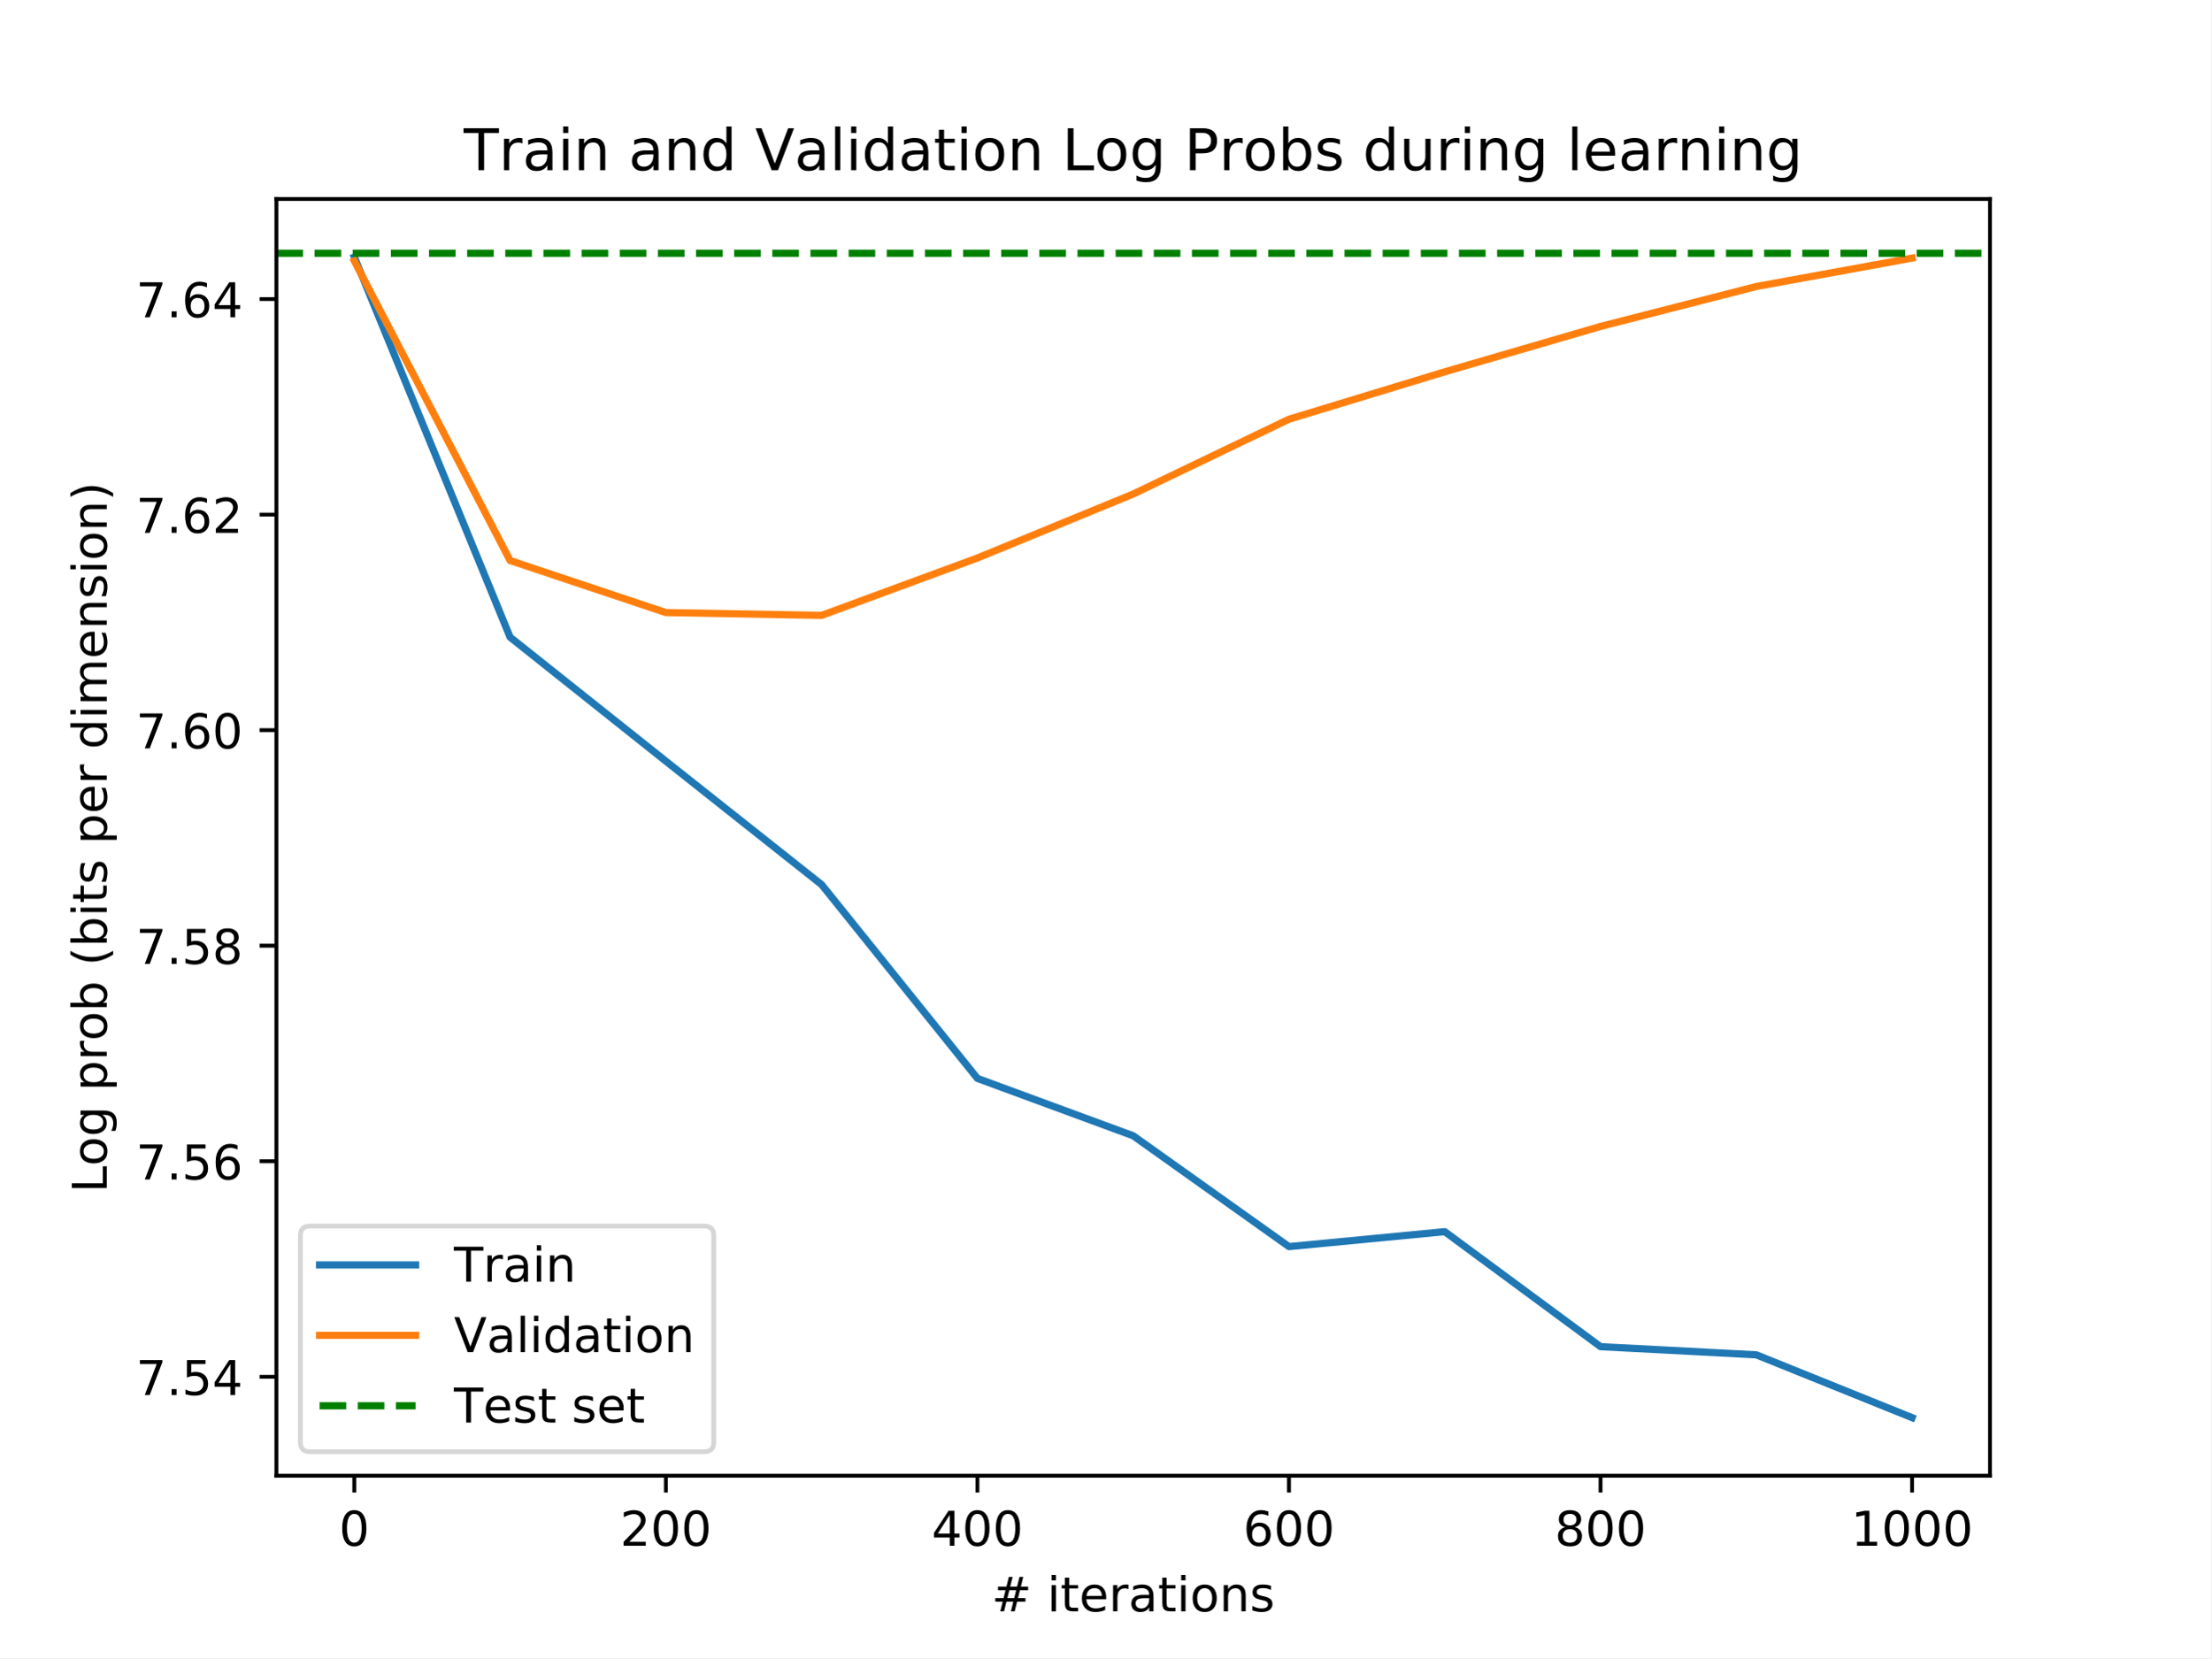
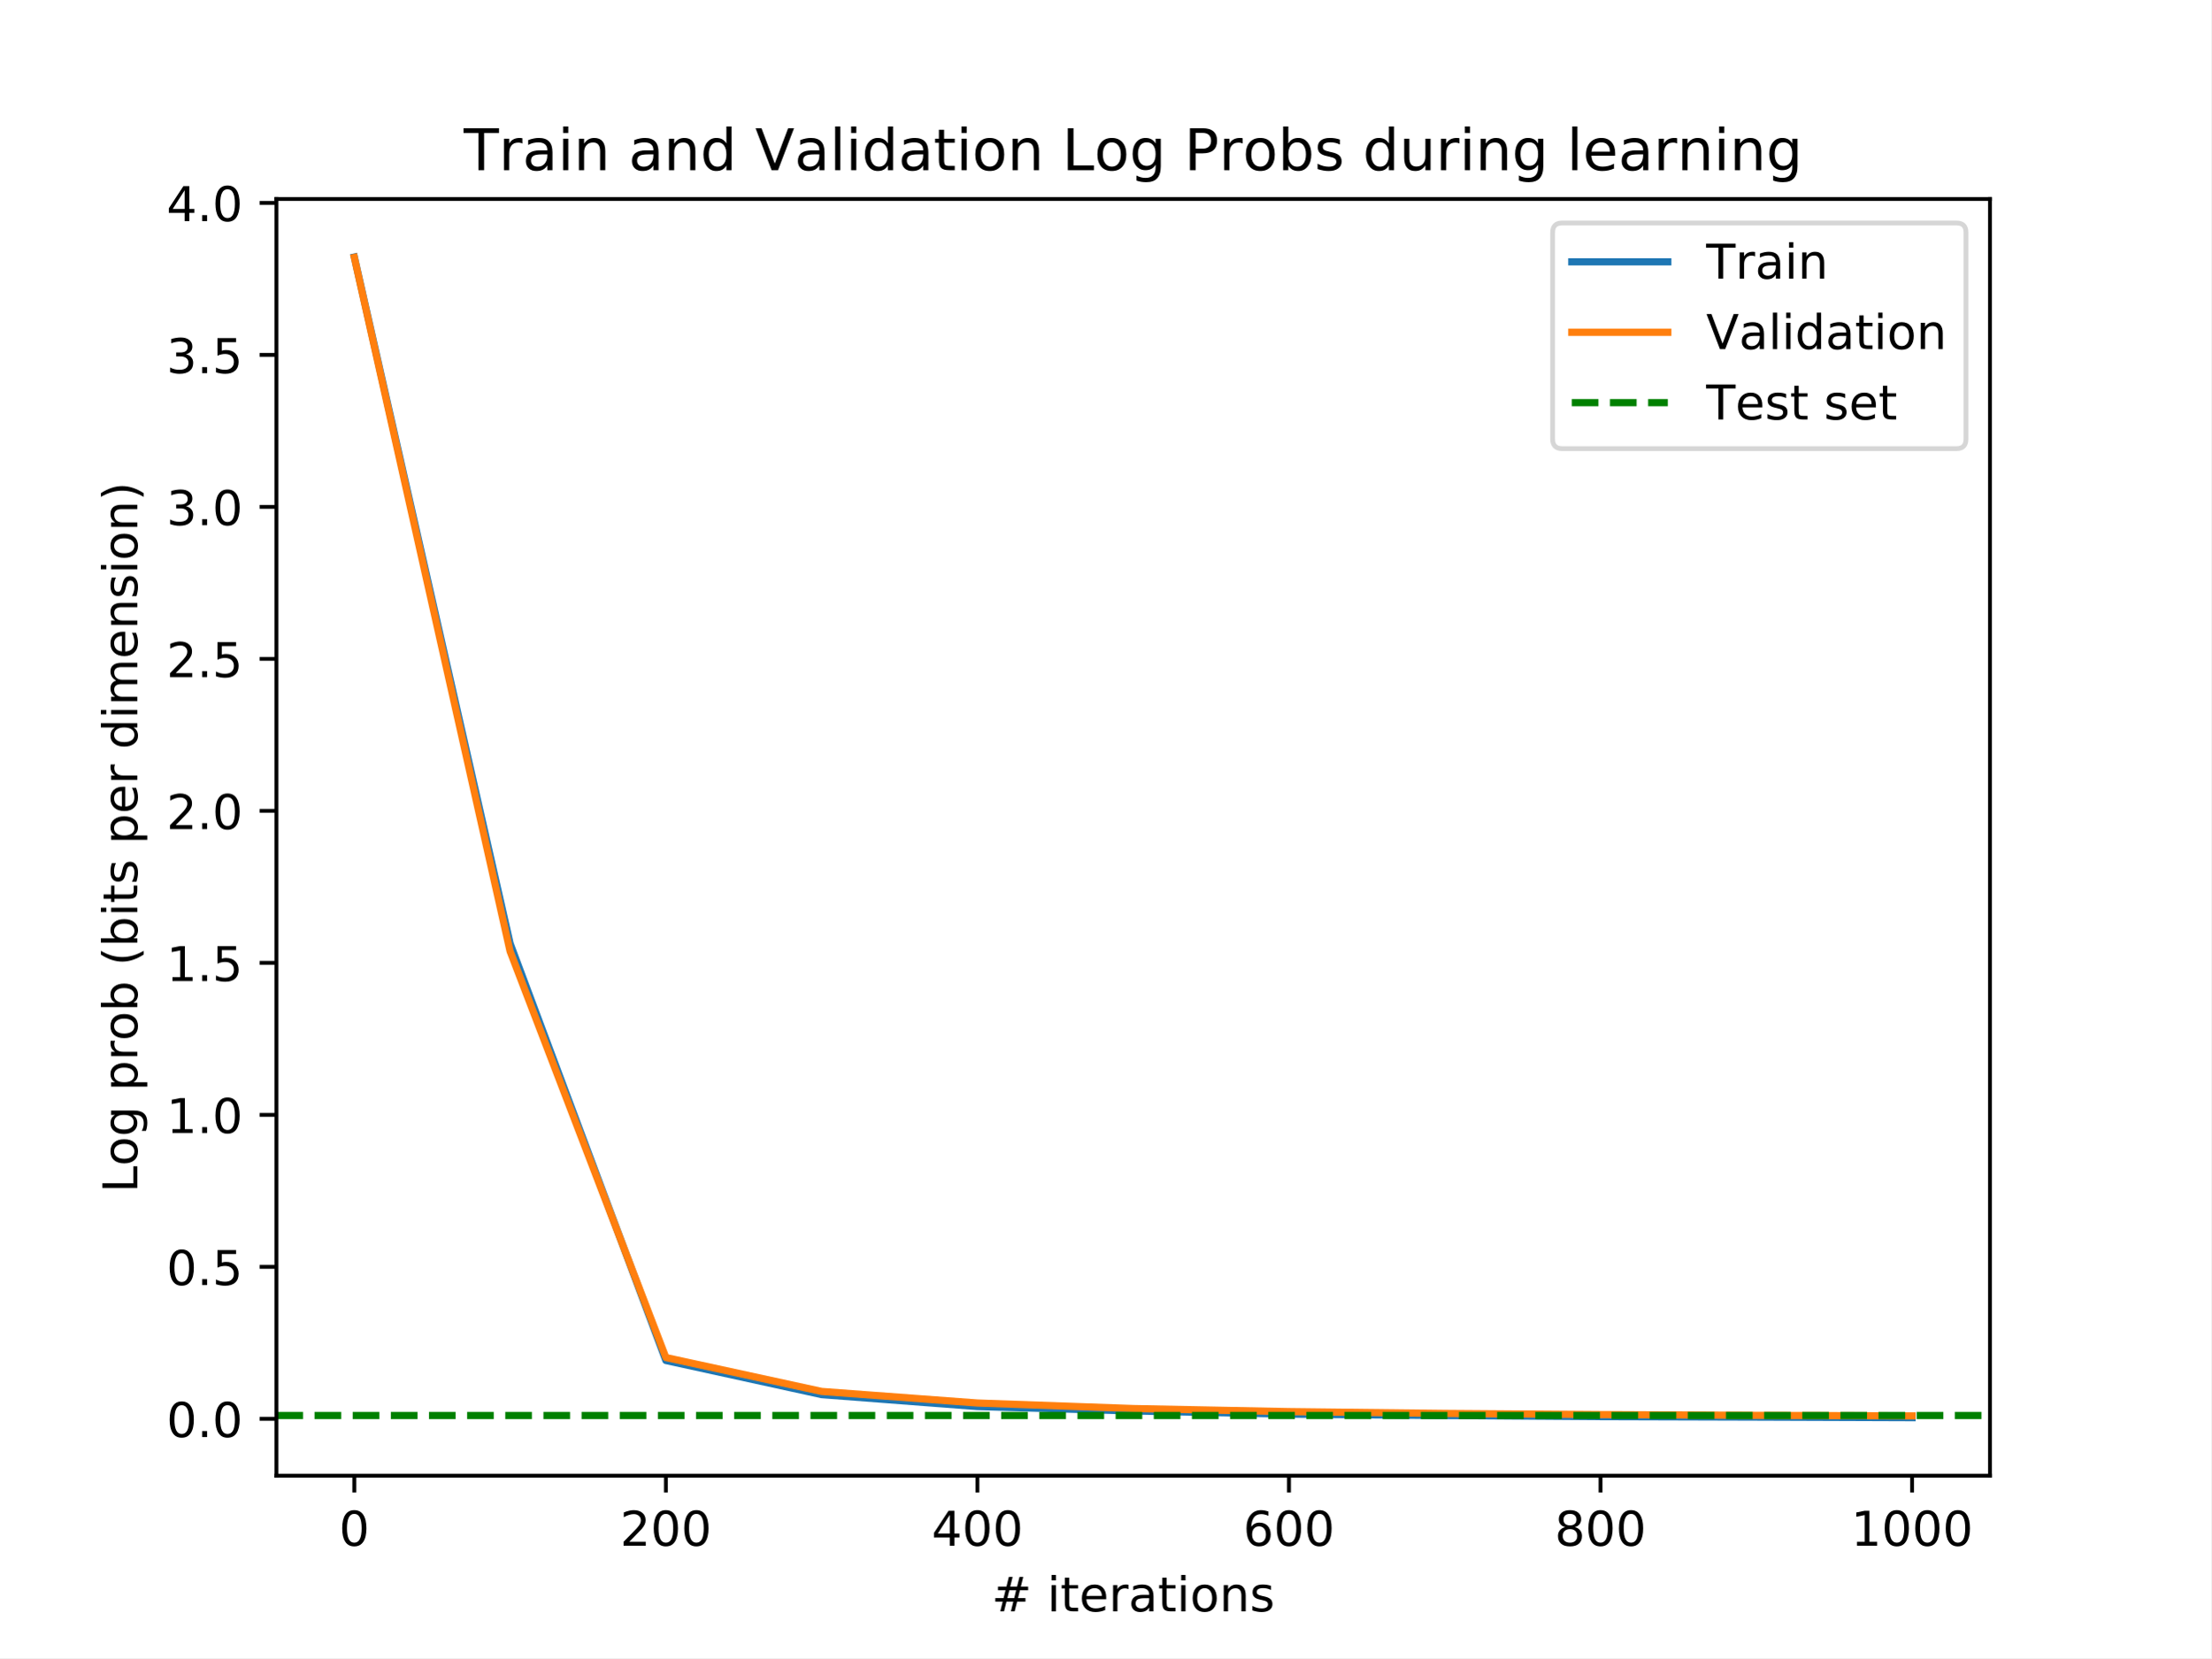
<svg xmlns="http://www.w3.org/2000/svg" xmlns:xlink="http://www.w3.org/1999/xlink" height="345.6pt" version="1.1" viewBox="0 0 460.8 345.6" width="460.8pt">
  <defs>
    <style type="text/css">
*{stroke-linecap:butt;stroke-linejoin:round;}
  </style>
  </defs>
  <g id="figure_1">
    <g id="patch_1">
      <path d="M 0 345.6  L 460.8 345.6  L 460.8 0  L 0 0  z " style="fill:#ffffff;" />
    </g>
    <g id="axes_1">
      <g id="patch_2">
        <path d="M 57.6 307.584  L 414.72 307.584  L 414.72 41.472  L 57.6 41.472  z " style="fill:#ffffff;" />
      </g>
      <g id="matplotlib.axis_1">
        <g id="xtick_1">
          <g id="line2d_1">
            <defs>
-               <path d="M 0 0  L 0 3.5  " id="me7a1c5519e" style="stroke:#000000;stroke-width:0.8;" />
-             </defs>
-             <g>
-               <use style="stroke:#000000;stroke-width:0.8;" x="73.833" xlink:href="#me7a1c5519e" y="307.584" />
+               <path d="M 0 0  L 0 3.5  " id="m6d9e940e73" style="stroke:#000000;stroke-width:0.8;" />
+             </defs>
+             <g>
+               <use style="stroke:#000000;stroke-width:0.8;" x="73.833" xlink:href="#m6d9e940e73" y="307.584" />
            </g>
          </g>
          <g id="text_1">
            <defs>
              <path d="M 31.781 66.406  Q 24.172 66.406 20.328 58.906  Q 16.5 51.422 16.5 36.375  Q 16.5 21.391 20.328 13.891  Q 24.172 6.391 31.781 6.391  Q 39.453 6.391 43.281 13.891  Q 47.125 21.391 47.125 36.375  Q 47.125 51.422 43.281 58.906  Q 39.453 66.406 31.781 66.406  z M 31.781 74.219  Q 44.047 74.219 50.516 64.516  Q 56.984 54.828 56.984 36.375  Q 56.984 17.969 50.516 8.266  Q 44.047 -1.422 31.781 -1.422  Q 19.531 -1.422 13.062 8.266  Q 6.594 17.969 6.594 36.375  Q 6.594 54.828 13.062 64.516  Q 19.531 74.219 31.781 74.219  z " id="DejaVuSans-48" />
            </defs>
            <g transform="translate(70.65148 322.1824)scale(0.1 -0.1)">
              <use xlink:href="#DejaVuSans-48" />
            </g>
          </g>
        </g>
        <g id="xtick_2">
          <g id="line2d_2">
            <g>
-               <use style="stroke:#000000;stroke-width:0.8;" x="138.764" xlink:href="#me7a1c5519e" y="307.584" />
+               <use style="stroke:#000000;stroke-width:0.8;" x="138.764" xlink:href="#m6d9e940e73" y="307.584" />
            </g>
          </g>
          <g id="text_2">
            <defs>
              <path d="M 19.188 8.297  L 53.609 8.297  L 53.609 0  L 7.328 0  L 7.328 8.297  Q 12.938 14.109 22.625 23.891  Q 32.328 33.688 34.812 36.531  Q 39.547 41.844 41.422 45.531  Q 43.312 49.219 43.312 52.781  Q 43.312 58.594 39.234 62.25  Q 35.156 65.922 28.609 65.922  Q 23.969 65.922 18.812 64.312  Q 13.672 62.703 7.812 59.422  L 7.812 69.391  Q 13.766 71.781 18.938 73  Q 24.125 74.219 28.422 74.219  Q 39.75 74.219 46.484 68.547  Q 53.219 62.891 53.219 53.422  Q 53.219 48.922 51.531 44.891  Q 49.859 40.875 45.406 35.406  Q 44.188 33.984 37.641 27.219  Q 31.109 20.453 19.188 8.297  z " id="DejaVuSans-50" />
            </defs>
            <g transform="translate(129.2199 322.1824)scale(0.1 -0.1)">
              <use xlink:href="#DejaVuSans-50" />
              <use x="63.623" xlink:href="#DejaVuSans-48" />
              <use x="127.246" xlink:href="#DejaVuSans-48" />
            </g>
          </g>
        </g>
        <g id="xtick_3">
          <g id="line2d_3">
            <g>
-               <use style="stroke:#000000;stroke-width:0.8;" x="203.695" xlink:href="#me7a1c5519e" y="307.584" />
+               <use style="stroke:#000000;stroke-width:0.8;" x="203.695" xlink:href="#m6d9e940e73" y="307.584" />
            </g>
          </g>
          <g id="text_3">
            <defs>
              <path d="M 37.797 64.312  L 12.891 25.391  L 37.797 25.391  z M 35.203 72.906  L 47.609 72.906  L 47.609 25.391  L 58.016 25.391  L 58.016 17.188  L 47.609 17.188  L 47.609 0  L 37.797 0  L 37.797 17.188  L 4.891 17.188  L 4.891 26.703  z " id="DejaVuSans-52" />
            </defs>
            <g transform="translate(194.1508 322.1824)scale(0.1 -0.1)">
              <use xlink:href="#DejaVuSans-52" />
              <use x="63.623" xlink:href="#DejaVuSans-48" />
              <use x="127.246" xlink:href="#DejaVuSans-48" />
            </g>
          </g>
        </g>
        <g id="xtick_4">
          <g id="line2d_4">
            <g>
-               <use style="stroke:#000000;stroke-width:0.8;" x="268.625" xlink:href="#me7a1c5519e" y="307.584" />
+               <use style="stroke:#000000;stroke-width:0.8;" x="268.625" xlink:href="#m6d9e940e73" y="307.584" />
            </g>
          </g>
          <g id="text_4">
            <defs>
              <path d="M 33.016 40.375  Q 26.375 40.375 22.484 35.828  Q 18.609 31.297 18.609 23.391  Q 18.609 15.531 22.484 10.953  Q 26.375 6.391 33.016 6.391  Q 39.656 6.391 43.531 10.953  Q 47.406 15.531 47.406 23.391  Q 47.406 31.297 43.531 35.828  Q 39.656 40.375 33.016 40.375  z M 52.594 71.297  L 52.594 62.312  Q 48.875 64.062 45.094 64.984  Q 41.312 65.922 37.594 65.922  Q 27.828 65.922 22.672 59.328  Q 17.531 52.734 16.797 39.406  Q 19.672 43.656 24.016 45.922  Q 28.375 48.188 33.594 48.188  Q 44.578 48.188 50.953 41.516  Q 57.328 34.859 57.328 23.391  Q 57.328 12.156 50.688 5.359  Q 44.047 -1.422 33.016 -1.422  Q 20.359 -1.422 13.672 8.266  Q 6.984 17.969 6.984 36.375  Q 6.984 53.656 15.188 63.938  Q 23.391 74.219 37.203 74.219  Q 40.922 74.219 44.703 73.484  Q 48.484 72.75 52.594 71.297  z " id="DejaVuSans-54" />
            </defs>
            <g transform="translate(259.0817 322.1824)scale(0.1 -0.1)">
              <use xlink:href="#DejaVuSans-54" />
              <use x="63.623" xlink:href="#DejaVuSans-48" />
              <use x="127.246" xlink:href="#DejaVuSans-48" />
            </g>
          </g>
        </g>
        <g id="xtick_5">
          <g id="line2d_5">
            <g>
-               <use style="stroke:#000000;stroke-width:0.8;" x="333.556" xlink:href="#me7a1c5519e" y="307.584" />
+               <use style="stroke:#000000;stroke-width:0.8;" x="333.556" xlink:href="#m6d9e940e73" y="307.584" />
            </g>
          </g>
          <g id="text_5">
            <defs>
              <path d="M 31.781 34.625  Q 24.75 34.625 20.719 30.859  Q 16.703 27.094 16.703 20.516  Q 16.703 13.922 20.719 10.156  Q 24.75 6.391 31.781 6.391  Q 38.812 6.391 42.859 10.172  Q 46.922 13.969 46.922 20.516  Q 46.922 27.094 42.891 30.859  Q 38.875 34.625 31.781 34.625  z M 21.922 38.812  Q 15.578 40.375 12.031 44.719  Q 8.5 49.078 8.5 55.328  Q 8.5 64.062 14.719 69.141  Q 20.953 74.219 31.781 74.219  Q 42.672 74.219 48.875 69.141  Q 55.078 64.062 55.078 55.328  Q 55.078 49.078 51.531 44.719  Q 48 40.375 41.703 38.812  Q 48.828 37.156 52.797 32.312  Q 56.781 27.484 56.781 20.516  Q 56.781 9.906 50.312 4.234  Q 43.844 -1.422 31.781 -1.422  Q 19.734 -1.422 13.25 4.234  Q 6.781 9.906 6.781 20.516  Q 6.781 27.484 10.781 32.312  Q 14.797 37.156 21.922 38.812  z M 18.312 54.391  Q 18.312 48.734 21.844 45.562  Q 25.391 42.391 31.781 42.391  Q 38.141 42.391 41.719 45.562  Q 45.312 48.734 45.312 54.391  Q 45.312 60.062 41.719 63.234  Q 38.141 66.406 31.781 66.406  Q 25.391 66.406 21.844 63.234  Q 18.312 60.062 18.312 54.391  z " id="DejaVuSans-56" />
            </defs>
            <g transform="translate(324.0126 322.1824)scale(0.1 -0.1)">
              <use xlink:href="#DejaVuSans-56" />
              <use x="63.623" xlink:href="#DejaVuSans-48" />
              <use x="127.246" xlink:href="#DejaVuSans-48" />
            </g>
          </g>
        </g>
        <g id="xtick_6">
          <g id="line2d_6">
            <g>
-               <use style="stroke:#000000;stroke-width:0.8;" x="398.487" xlink:href="#me7a1c5519e" y="307.584" />
+               <use style="stroke:#000000;stroke-width:0.8;" x="398.487" xlink:href="#m6d9e940e73" y="307.584" />
            </g>
          </g>
          <g id="text_6">
            <defs>
              <path d="M 12.406 8.297  L 28.516 8.297  L 28.516 63.922  L 10.984 60.406  L 10.984 69.391  L 28.422 72.906  L 38.281 72.906  L 38.281 8.297  L 54.391 8.297  L 54.391 0  L 12.406 0  z " id="DejaVuSans-49" />
            </defs>
            <g transform="translate(385.7623 322.1824)scale(0.1 -0.1)">
              <use xlink:href="#DejaVuSans-49" />
              <use x="63.623" xlink:href="#DejaVuSans-48" />
              <use x="127.246" xlink:href="#DejaVuSans-48" />
              <use x="190.869" xlink:href="#DejaVuSans-48" />
            </g>
          </g>
        </g>
        <g id="text_7">
          <defs>
            <path d="M 51.125 44  L 36.922 44  L 32.812 27.688  L 47.125 27.688  z M 43.797 71.781  L 38.719 51.516  L 52.984 51.516  L 58.109 71.781  L 65.922 71.781  L 60.891 51.516  L 76.125 51.516  L 76.125 44  L 58.984 44  L 54.984 27.688  L 70.516 27.688  L 70.516 20.219  L 53.078 20.219  L 48 0  L 40.188 0  L 45.219 20.219  L 30.906 20.219  L 25.875 0  L 18.016 0  L 23.094 20.219  L 7.719 20.219  L 7.719 27.688  L 24.906 27.688  L 29 44  L 13.281 44  L 13.281 51.516  L 30.906 51.516  L 35.891 71.781  z " id="DejaVuSans-35" />
            <path id="DejaVuSans-32" />
            <path d="M 9.422 54.688  L 18.406 54.688  L 18.406 0  L 9.422 0  z M 9.422 75.984  L 18.406 75.984  L 18.406 64.594  L 9.422 64.594  z " id="DejaVuSans-105" />
            <path d="M 18.312 70.219  L 18.312 54.688  L 36.812 54.688  L 36.812 47.703  L 18.312 47.703  L 18.312 18.016  Q 18.312 11.328 20.141 9.422  Q 21.969 7.516 27.594 7.516  L 36.812 7.516  L 36.812 0  L 27.594 0  Q 17.188 0 13.234 3.875  Q 9.281 7.766 9.281 18.016  L 9.281 47.703  L 2.688 47.703  L 2.688 54.688  L 9.281 54.688  L 9.281 70.219  z " id="DejaVuSans-116" />
            <path d="M 56.203 29.594  L 56.203 25.203  L 14.891 25.203  Q 15.484 15.922 20.484 11.062  Q 25.484 6.203 34.422 6.203  Q 39.594 6.203 44.453 7.469  Q 49.312 8.734 54.109 11.281  L 54.109 2.781  Q 49.266 0.734 44.188 -0.344  Q 39.109 -1.422 33.891 -1.422  Q 20.797 -1.422 13.156 6.188  Q 5.516 13.812 5.516 26.812  Q 5.516 40.234 12.766 48.109  Q 20.016 56 32.328 56  Q 43.359 56 49.781 48.891  Q 56.203 41.797 56.203 29.594  z M 47.219 32.234  Q 47.125 39.594 43.094 43.984  Q 39.062 48.391 32.422 48.391  Q 24.906 48.391 20.391 44.141  Q 15.875 39.891 15.188 32.172  z " id="DejaVuSans-101" />
            <path d="M 41.109 46.297  Q 39.594 47.172 37.812 47.578  Q 36.031 48 33.891 48  Q 26.266 48 22.188 43.047  Q 18.109 38.094 18.109 28.812  L 18.109 0  L 9.078 0  L 9.078 54.688  L 18.109 54.688  L 18.109 46.188  Q 20.953 51.172 25.484 53.578  Q 30.031 56 36.531 56  Q 37.453 56 38.578 55.875  Q 39.703 55.766 41.062 55.516  z " id="DejaVuSans-114" />
            <path d="M 34.281 27.484  Q 23.391 27.484 19.188 25  Q 14.984 22.516 14.984 16.5  Q 14.984 11.719 18.141 8.906  Q 21.297 6.109 26.703 6.109  Q 34.188 6.109 38.703 11.406  Q 43.219 16.703 43.219 25.484  L 43.219 27.484  z M 52.203 31.203  L 52.203 0  L 43.219 0  L 43.219 8.297  Q 40.141 3.328 35.547 0.953  Q 30.953 -1.422 24.312 -1.422  Q 15.922 -1.422 10.953 3.297  Q 6 8.016 6 15.922  Q 6 25.141 12.172 29.828  Q 18.359 34.516 30.609 34.516  L 43.219 34.516  L 43.219 35.406  Q 43.219 41.609 39.141 45  Q 35.062 48.391 27.688 48.391  Q 23 48.391 18.547 47.266  Q 14.109 46.141 10.016 43.891  L 10.016 52.203  Q 14.938 54.109 19.578 55.047  Q 24.219 56 28.609 56  Q 40.484 56 46.344 49.844  Q 52.203 43.703 52.203 31.203  z " id="DejaVuSans-97" />
            <path d="M 30.609 48.391  Q 23.391 48.391 19.188 42.75  Q 14.984 37.109 14.984 27.297  Q 14.984 17.484 19.156 11.844  Q 23.344 6.203 30.609 6.203  Q 37.797 6.203 41.984 11.859  Q 46.188 17.531 46.188 27.297  Q 46.188 37.016 41.984 42.703  Q 37.797 48.391 30.609 48.391  z M 30.609 56  Q 42.328 56 49.016 48.375  Q 55.719 40.766 55.719 27.297  Q 55.719 13.875 49.016 6.219  Q 42.328 -1.422 30.609 -1.422  Q 18.844 -1.422 12.172 6.219  Q 5.516 13.875 5.516 27.297  Q 5.516 40.766 12.172 48.375  Q 18.844 56 30.609 56  z " id="DejaVuSans-111" />
            <path d="M 54.891 33.016  L 54.891 0  L 45.906 0  L 45.906 32.719  Q 45.906 40.484 42.875 44.328  Q 39.844 48.188 33.797 48.188  Q 26.516 48.188 22.312 43.547  Q 18.109 38.922 18.109 30.906  L 18.109 0  L 9.078 0  L 9.078 54.688  L 18.109 54.688  L 18.109 46.188  Q 21.344 51.125 25.703 53.562  Q 30.078 56 35.797 56  Q 45.219 56 50.047 50.172  Q 54.891 44.344 54.891 33.016  z " id="DejaVuSans-110" />
            <path d="M 44.281 53.078  L 44.281 44.578  Q 40.484 46.531 36.375 47.5  Q 32.281 48.484 27.875 48.484  Q 21.188 48.484 17.844 46.438  Q 14.5 44.391 14.5 40.281  Q 14.5 37.156 16.891 35.375  Q 19.281 33.594 26.516 31.984  L 29.594 31.297  Q 39.156 29.25 43.188 25.516  Q 47.219 21.781 47.219 15.094  Q 47.219 7.469 41.188 3.016  Q 35.156 -1.422 24.609 -1.422  Q 20.219 -1.422 15.453 -0.562  Q 10.688 0.297 5.422 2  L 5.422 11.281  Q 10.406 8.688 15.234 7.391  Q 20.062 6.109 24.812 6.109  Q 31.156 6.109 34.562 8.281  Q 37.984 10.453 37.984 14.406  Q 37.984 18.062 35.516 20.016  Q 33.062 21.969 24.703 23.781  L 21.578 24.516  Q 13.234 26.266 9.516 29.906  Q 5.812 33.547 5.812 39.891  Q 5.812 47.609 11.281 51.797  Q 16.75 56 26.812 56  Q 31.781 56 36.172 55.266  Q 40.578 54.547 44.281 53.078  z " id="DejaVuSans-115" />
          </defs>
          <g transform="translate(206.6538 335.8606)scale(0.1 -0.1)">
            <use xlink:href="#DejaVuSans-35" />
            <use x="83.789" xlink:href="#DejaVuSans-32" />
            <use x="115.576" xlink:href="#DejaVuSans-105" />
            <use x="143.359" xlink:href="#DejaVuSans-116" />
            <use x="182.568" xlink:href="#DejaVuSans-101" />
            <use x="244.092" xlink:href="#DejaVuSans-114" />
            <use x="285.205" xlink:href="#DejaVuSans-97" />
            <use x="346.484" xlink:href="#DejaVuSans-116" />
            <use x="385.693" xlink:href="#DejaVuSans-105" />
            <use x="413.477" xlink:href="#DejaVuSans-111" />
            <use x="474.658" xlink:href="#DejaVuSans-110" />
            <use x="538.037" xlink:href="#DejaVuSans-115" />
          </g>
        </g>
      </g>
      <g id="matplotlib.axis_2">
        <g id="ytick_1">
          <g id="line2d_7">
            <defs>
-               <path d="M 0 0  L -3.5 0  " id="m3a2b6e3785" style="stroke:#000000;stroke-width:0.8;" />
-             </defs>
-             <g>
-               <use style="stroke:#000000;stroke-width:0.8;" x="57.6" xlink:href="#m3a2b6e3785" y="286.969" />
+               <path d="M 0 0  L -3.5 0  " id="m131ab5d67e" style="stroke:#000000;stroke-width:0.8;" />
+             </defs>
+             <g>
+               <use style="stroke:#000000;stroke-width:0.8;" x="57.6" xlink:href="#m131ab5d67e" y="295.73" />
            </g>
          </g>
          <g id="text_8">
            <defs>
-               <path d="M 8.203 72.906  L 55.078 72.906  L 55.078 68.703  L 28.609 0  L 18.312 0  L 43.219 64.594  L 8.203 64.594  z " id="DejaVuSans-55" />
              <path d="M 10.688 12.406  L 21 12.406  L 21 0  L 10.688 0  z " id="DejaVuSans-46" />
-               <path d="M 10.797 72.906  L 49.516 72.906  L 49.516 64.594  L 19.828 64.594  L 19.828 46.734  Q 21.969 47.469 24.109 47.828  Q 26.266 48.188 28.422 48.188  Q 40.625 48.188 47.75 41.5  Q 54.891 34.812 54.891 23.391  Q 54.891 11.625 47.562 5.094  Q 40.234 -1.422 26.906 -1.422  Q 22.312 -1.422 17.547 -0.641  Q 12.797 0.141 7.719 1.703  L 7.719 11.625  Q 12.109 9.234 16.797 8.062  Q 21.484 6.891 26.703 6.891  Q 35.156 6.891 40.078 11.328  Q 45.016 15.766 45.016 23.391  Q 45.016 31 40.078 35.438  Q 35.156 39.891 26.703 39.891  Q 22.75 39.891 18.812 39.016  Q 14.891 38.141 10.797 36.281  z " id="DejaVuSans-53" />
-             </defs>
-             <g transform="translate(28.33438 290.768)scale(0.1 -0.1)">
-               <use xlink:href="#DejaVuSans-55" />
-               <use x="63.623" xlink:href="#DejaVuSans-46" />
-               <use x="95.41" xlink:href="#DejaVuSans-53" />
-               <use x="159.033" xlink:href="#DejaVuSans-52" />
+             </defs>
+             <g transform="translate(34.69687 299.5293)scale(0.1 -0.1)">
+               <use xlink:href="#DejaVuSans-48" />
+               <use x="63.623" xlink:href="#DejaVuSans-46" />
+               <use x="95.41" xlink:href="#DejaVuSans-48" />
            </g>
          </g>
        </g>
        <g id="ytick_2">
          <g id="line2d_8">
            <g>
-               <use style="stroke:#000000;stroke-width:0.8;" x="57.6" xlink:href="#m3a2b6e3785" y="242.04" />
+               <use style="stroke:#000000;stroke-width:0.8;" x="57.6" xlink:href="#m131ab5d67e" y="264.049" />
            </g>
          </g>
          <g id="text_9">
-             <g transform="translate(28.33438 245.8394)scale(0.1 -0.1)">
-               <use xlink:href="#DejaVuSans-55" />
+             <defs>
+               <path d="M 10.797 72.906  L 49.516 72.906  L 49.516 64.594  L 19.828 64.594  L 19.828 46.734  Q 21.969 47.469 24.109 47.828  Q 26.266 48.188 28.422 48.188  Q 40.625 48.188 47.75 41.5  Q 54.891 34.812 54.891 23.391  Q 54.891 11.625 47.562 5.094  Q 40.234 -1.422 26.906 -1.422  Q 22.312 -1.422 17.547 -0.641  Q 12.797 0.141 7.719 1.703  L 7.719 11.625  Q 12.109 9.234 16.797 8.062  Q 21.484 6.891 26.703 6.891  Q 35.156 6.891 40.078 11.328  Q 45.016 15.766 45.016 23.391  Q 45.016 31 40.078 35.438  Q 35.156 39.891 26.703 39.891  Q 22.75 39.891 18.812 39.016  Q 14.891 38.141 10.797 36.281  z " id="DejaVuSans-53" />
+             </defs>
+             <g transform="translate(34.69687 267.8485)scale(0.1 -0.1)">
+               <use xlink:href="#DejaVuSans-48" />
              <use x="63.623" xlink:href="#DejaVuSans-46" />
              <use x="95.41" xlink:href="#DejaVuSans-53" />
-               <use x="159.033" xlink:href="#DejaVuSans-54" />
            </g>
          </g>
        </g>
        <g id="ytick_3">
          <g id="line2d_9">
            <g>
-               <use style="stroke:#000000;stroke-width:0.8;" x="57.6" xlink:href="#m3a2b6e3785" y="197.112" />
+               <use style="stroke:#000000;stroke-width:0.8;" x="57.6" xlink:href="#m131ab5d67e" y="232.368" />
            </g>
          </g>
          <g id="text_10">
-             <g transform="translate(28.33438 200.9108)scale(0.1 -0.1)">
-               <use xlink:href="#DejaVuSans-55" />
-               <use x="63.623" xlink:href="#DejaVuSans-46" />
-               <use x="95.41" xlink:href="#DejaVuSans-53" />
-               <use x="159.033" xlink:href="#DejaVuSans-56" />
+             <g transform="translate(34.69687 236.1677)scale(0.1 -0.1)">
+               <use xlink:href="#DejaVuSans-49" />
+               <use x="63.623" xlink:href="#DejaVuSans-46" />
+               <use x="95.41" xlink:href="#DejaVuSans-48" />
            </g>
          </g>
        </g>
        <g id="ytick_4">
          <g id="line2d_10">
            <g>
-               <use style="stroke:#000000;stroke-width:0.8;" x="57.6" xlink:href="#m3a2b6e3785" y="152.183" />
+               <use style="stroke:#000000;stroke-width:0.8;" x="57.6" xlink:href="#m131ab5d67e" y="200.688" />
            </g>
          </g>
          <g id="text_11">
-             <g transform="translate(28.33438 155.9822)scale(0.1 -0.1)">
-               <use xlink:href="#DejaVuSans-55" />
-               <use x="63.623" xlink:href="#DejaVuSans-46" />
-               <use x="95.41" xlink:href="#DejaVuSans-54" />
-               <use x="159.033" xlink:href="#DejaVuSans-48" />
+             <g transform="translate(34.69687 204.4869)scale(0.1 -0.1)">
+               <use xlink:href="#DejaVuSans-49" />
+               <use x="63.623" xlink:href="#DejaVuSans-46" />
+               <use x="95.41" xlink:href="#DejaVuSans-53" />
            </g>
          </g>
        </g>
        <g id="ytick_5">
          <g id="line2d_11">
            <g>
-               <use style="stroke:#000000;stroke-width:0.8;" x="57.6" xlink:href="#m3a2b6e3785" y="107.254" />
+               <use style="stroke:#000000;stroke-width:0.8;" x="57.6" xlink:href="#m131ab5d67e" y="169.007" />
            </g>
          </g>
          <g id="text_12">
-             <g transform="translate(28.33438 111.0535)scale(0.1 -0.1)">
-               <use xlink:href="#DejaVuSans-55" />
-               <use x="63.623" xlink:href="#DejaVuSans-46" />
-               <use x="95.41" xlink:href="#DejaVuSans-54" />
-               <use x="159.033" xlink:href="#DejaVuSans-50" />
+             <g transform="translate(34.69687 172.8062)scale(0.1 -0.1)">
+               <use xlink:href="#DejaVuSans-50" />
+               <use x="63.623" xlink:href="#DejaVuSans-46" />
+               <use x="95.41" xlink:href="#DejaVuSans-48" />
            </g>
          </g>
        </g>
        <g id="ytick_6">
          <g id="line2d_12">
            <g>
-               <use style="stroke:#000000;stroke-width:0.8;" x="57.6" xlink:href="#m3a2b6e3785" y="62.326" />
+               <use style="stroke:#000000;stroke-width:0.8;" x="57.6" xlink:href="#m131ab5d67e" y="137.326" />
            </g>
          </g>
          <g id="text_13">
-             <g transform="translate(28.33438 66.1249)scale(0.1 -0.1)">
-               <use xlink:href="#DejaVuSans-55" />
-               <use x="63.623" xlink:href="#DejaVuSans-46" />
-               <use x="95.41" xlink:href="#DejaVuSans-54" />
-               <use x="159.033" xlink:href="#DejaVuSans-52" />
-             </g>
-           </g>
-         </g>
-         <g id="text_14">
+             <g transform="translate(34.69687 141.1254)scale(0.1 -0.1)">
+               <use xlink:href="#DejaVuSans-50" />
+               <use x="63.623" xlink:href="#DejaVuSans-46" />
+               <use x="95.41" xlink:href="#DejaVuSans-53" />
+             </g>
+           </g>
+         </g>
+         <g id="ytick_7">
+           <g id="line2d_13">
+             <g>
+               <use style="stroke:#000000;stroke-width:0.8;" x="57.6" xlink:href="#m131ab5d67e" y="105.645" />
+             </g>
+           </g>
+           <g id="text_14">
+             <defs>
+               <path d="M 40.578 39.312  Q 47.656 37.797 51.625 33  Q 55.609 28.219 55.609 21.188  Q 55.609 10.406 48.188 4.484  Q 40.766 -1.422 27.094 -1.422  Q 22.516 -1.422 17.656 -0.516  Q 12.797 0.391 7.625 2.203  L 7.625 11.719  Q 11.719 9.328 16.594 8.109  Q 21.484 6.891 26.812 6.891  Q 36.078 6.891 40.938 10.547  Q 45.797 14.203 45.797 21.188  Q 45.797 27.641 41.281 31.266  Q 36.766 34.906 28.719 34.906  L 20.219 34.906  L 20.219 43.016  L 29.109 43.016  Q 36.375 43.016 40.234 45.922  Q 44.094 48.828 44.094 54.297  Q 44.094 59.906 40.109 62.906  Q 36.141 65.922 28.719 65.922  Q 24.656 65.922 20.016 65.031  Q 15.375 64.156 9.812 62.312  L 9.812 71.094  Q 15.438 72.656 20.344 73.438  Q 25.25 74.219 29.594 74.219  Q 40.828 74.219 47.359 69.109  Q 53.906 64.016 53.906 55.328  Q 53.906 49.266 50.438 45.094  Q 46.969 40.922 40.578 39.312  z " id="DejaVuSans-51" />
+             </defs>
+             <g transform="translate(34.69687 109.4446)scale(0.1 -0.1)">
+               <use xlink:href="#DejaVuSans-51" />
+               <use x="63.623" xlink:href="#DejaVuSans-46" />
+               <use x="95.41" xlink:href="#DejaVuSans-48" />
+             </g>
+           </g>
+         </g>
+         <g id="ytick_8">
+           <g id="line2d_14">
+             <g>
+               <use style="stroke:#000000;stroke-width:0.8;" x="57.6" xlink:href="#m131ab5d67e" y="73.965" />
+             </g>
+           </g>
+           <g id="text_15">
+             <g transform="translate(34.69687 77.76384)scale(0.1 -0.1)">
+               <use xlink:href="#DejaVuSans-51" />
+               <use x="63.623" xlink:href="#DejaVuSans-46" />
+               <use x="95.41" xlink:href="#DejaVuSans-53" />
+             </g>
+           </g>
+         </g>
+         <g id="ytick_9">
+           <g id="line2d_15">
+             <g>
+               <use style="stroke:#000000;stroke-width:0.8;" x="57.6" xlink:href="#m131ab5d67e" y="42.284" />
+             </g>
+           </g>
+           <g id="text_16">
+             <g transform="translate(34.69687 46.08306)scale(0.1 -0.1)">
+               <use xlink:href="#DejaVuSans-52" />
+               <use x="63.623" xlink:href="#DejaVuSans-46" />
+               <use x="95.41" xlink:href="#DejaVuSans-48" />
+             </g>
+           </g>
+         </g>
+         <g id="text_17">
          <defs>
            <path d="M 9.812 72.906  L 19.672 72.906  L 19.672 8.297  L 55.172 8.297  L 55.172 0  L 9.812 0  z " id="DejaVuSans-76" />
            <path d="M 45.406 27.984  Q 45.406 37.75 41.375 43.109  Q 37.359 48.484 30.078 48.484  Q 22.859 48.484 18.828 43.109  Q 14.797 37.75 14.797 27.984  Q 14.797 18.266 18.828 12.891  Q 22.859 7.516 30.078 7.516  Q 37.359 7.516 41.375 12.891  Q 45.406 18.266 45.406 27.984  z M 54.391 6.781  Q 54.391 -7.172 48.188 -13.984  Q 42 -20.797 29.203 -20.797  Q 24.469 -20.797 20.266 -20.094  Q 16.062 -19.391 12.109 -17.922  L 12.109 -9.188  Q 16.062 -11.328 19.922 -12.344  Q 23.781 -13.375 27.781 -13.375  Q 36.625 -13.375 41.016 -8.766  Q 45.406 -4.156 45.406 5.172  L 45.406 9.625  Q 42.625 4.781 38.281 2.391  Q 33.938 0 27.875 0  Q 17.828 0 11.672 7.656  Q 5.516 15.328 5.516 27.984  Q 5.516 40.672 11.672 48.328  Q 17.828 56 27.875 56  Q 33.938 56 38.281 53.609  Q 42.625 51.219 45.406 46.391  L 45.406 54.688  L 54.391 54.688  z " id="DejaVuSans-103" />
            <path d="M 18.109 8.203  L 18.109 -20.797  L 9.078 -20.797  L 9.078 54.688  L 18.109 54.688  L 18.109 46.391  Q 20.953 51.266 25.266 53.625  Q 29.594 56 35.594 56  Q 45.562 56 51.781 48.094  Q 58.016 40.188 58.016 27.297  Q 58.016 14.406 51.781 6.484  Q 45.562 -1.422 35.594 -1.422  Q 29.594 -1.422 25.266 0.953  Q 20.953 3.328 18.109 8.203  z M 48.688 27.297  Q 48.688 37.203 44.609 42.844  Q 40.531 48.484 33.406 48.484  Q 26.266 48.484 22.188 42.844  Q 18.109 37.203 18.109 27.297  Q 18.109 17.391 22.188 11.75  Q 26.266 6.109 33.406 6.109  Q 40.531 6.109 44.609 11.75  Q 48.688 17.391 48.688 27.297  z " id="DejaVuSans-112" />
            <path d="M 48.688 27.297  Q 48.688 37.203 44.609 42.844  Q 40.531 48.484 33.406 48.484  Q 26.266 48.484 22.188 42.844  Q 18.109 37.203 18.109 27.297  Q 18.109 17.391 22.188 11.75  Q 26.266 6.109 33.406 6.109  Q 40.531 6.109 44.609 11.75  Q 48.688 17.391 48.688 27.297  z M 18.109 46.391  Q 20.953 51.266 25.266 53.625  Q 29.594 56 35.594 56  Q 45.562 56 51.781 48.094  Q 58.016 40.188 58.016 27.297  Q 58.016 14.406 51.781 6.484  Q 45.562 -1.422 35.594 -1.422  Q 29.594 -1.422 25.266 0.953  Q 20.953 3.328 18.109 8.203  L 18.109 0  L 9.078 0  L 9.078 75.984  L 18.109 75.984  z " id="DejaVuSans-98" />
            <path d="M 31 75.875  Q 24.469 64.656 21.281 53.656  Q 18.109 42.672 18.109 31.391  Q 18.109 20.125 21.312 9.062  Q 24.516 -2 31 -13.188  L 23.188 -13.188  Q 15.875 -1.703 12.234 9.375  Q 8.594 20.453 8.594 31.391  Q 8.594 42.281 12.203 53.312  Q 15.828 64.359 23.188 75.875  z " id="DejaVuSans-40" />
            <path d="M 45.406 46.391  L 45.406 75.984  L 54.391 75.984  L 54.391 0  L 45.406 0  L 45.406 8.203  Q 42.578 3.328 38.25 0.953  Q 33.938 -1.422 27.875 -1.422  Q 17.969 -1.422 11.734 6.484  Q 5.516 14.406 5.516 27.297  Q 5.516 40.188 11.734 48.094  Q 17.969 56 27.875 56  Q 33.938 56 38.25 53.625  Q 42.578 51.266 45.406 46.391  z M 14.797 27.297  Q 14.797 17.391 18.875 11.75  Q 22.953 6.109 30.078 6.109  Q 37.203 6.109 41.297 11.75  Q 45.406 17.391 45.406 27.297  Q 45.406 37.203 41.297 42.844  Q 37.203 48.484 30.078 48.484  Q 22.953 48.484 18.875 42.844  Q 14.797 37.203 14.797 27.297  z " id="DejaVuSans-100" />
            <path d="M 52 44.188  Q 55.375 50.25 60.062 53.125  Q 64.75 56 71.094 56  Q 79.641 56 84.281 50.016  Q 88.922 44.047 88.922 33.016  L 88.922 0  L 79.891 0  L 79.891 32.719  Q 79.891 40.578 77.094 44.375  Q 74.312 48.188 68.609 48.188  Q 61.625 48.188 57.562 43.547  Q 53.516 38.922 53.516 30.906  L 53.516 0  L 44.484 0  L 44.484 32.719  Q 44.484 40.625 41.703 44.406  Q 38.922 48.188 33.109 48.188  Q 26.219 48.188 22.156 43.531  Q 18.109 38.875 18.109 30.906  L 18.109 0  L 9.078 0  L 9.078 54.688  L 18.109 54.688  L 18.109 46.188  Q 21.188 51.219 25.484 53.609  Q 29.781 56 35.688 56  Q 41.656 56 45.828 52.969  Q 50 49.953 52 44.188  z " id="DejaVuSans-109" />
            <path d="M 8.016 75.875  L 15.828 75.875  Q 23.141 64.359 26.781 53.312  Q 30.422 42.281 30.422 31.391  Q 30.422 20.453 26.781 9.375  Q 23.141 -1.703 15.828 -13.188  L 8.016 -13.188  Q 14.5 -2 17.703 9.062  Q 20.906 20.125 20.906 31.391  Q 20.906 42.672 17.703 53.656  Q 14.5 64.656 8.016 75.875  z " id="DejaVuSans-41" />
          </defs>
-           <g transform="translate(22.25469 248.6014)rotate(-90)scale(0.1 -0.1)">
+           <g transform="translate(28.61719 248.6014)rotate(-90)scale(0.1 -0.1)">
            <use xlink:href="#DejaVuSans-76" />
            <use x="55.697" xlink:href="#DejaVuSans-111" />
            <use x="116.879" xlink:href="#DejaVuSans-103" />
            <use x="180.355" xlink:href="#DejaVuSans-32" />
            <use x="212.143" xlink:href="#DejaVuSans-112" />
            <use x="275.619" xlink:href="#DejaVuSans-114" />
            <use x="316.701" xlink:href="#DejaVuSans-111" />
            <use x="377.883" xlink:href="#DejaVuSans-98" />
            <use x="441.359" xlink:href="#DejaVuSans-32" />
            <use x="473.146" xlink:href="#DejaVuSans-40" />
            <use x="512.16" xlink:href="#DejaVuSans-98" />
            <use x="575.637" xlink:href="#DejaVuSans-105" />
            <use x="603.42" xlink:href="#DejaVuSans-116" />
            <use x="642.629" xlink:href="#DejaVuSans-115" />
            <use x="694.729" xlink:href="#DejaVuSans-32" />
            <use x="726.516" xlink:href="#DejaVuSans-112" />
            <use x="789.992" xlink:href="#DejaVuSans-101" />
            <use x="851.516" xlink:href="#DejaVuSans-114" />
            <use x="892.629" xlink:href="#DejaVuSans-32" />
            <use x="924.416" xlink:href="#DejaVuSans-100" />
            <use x="987.893" xlink:href="#DejaVuSans-105" />
            <use x="1015.676" xlink:href="#DejaVuSans-109" />
            <use x="1113.088" xlink:href="#DejaVuSans-101" />
            <use x="1174.611" xlink:href="#DejaVuSans-110" />
            <use x="1237.99" xlink:href="#DejaVuSans-115" />
            <use x="1290.09" xlink:href="#DejaVuSans-105" />
            <use x="1317.873" xlink:href="#DejaVuSans-111" />
            <use x="1379.055" xlink:href="#DejaVuSans-110" />
            <use x="1442.434" xlink:href="#DejaVuSans-41" />
          </g>
        </g>
      </g>
-       <g id="line2d_13">
-         <path clip-path="url(#pfea0c13db5)" d="M 73.833 53.568  L 106.298 132.804  L 138.764 158.649  L 171.229 184.384  L 203.695 224.774  L 236.16 236.733  L 268.625 259.835  L 301.091 256.716  L 333.556 280.687  L 366.022 282.389  L 398.487 295.488  " style="fill:none;stroke:#1f77b4;stroke-linecap:square;stroke-width:1.5;" />
-       </g>
-       <g id="line2d_14">
-         <path clip-path="url(#pfea0c13db5)" d="M 73.833 54.366  L 106.298 116.83  L 138.764 127.676  L 171.229 128.259  L 203.695 116.301  L 236.16 102.966  L 268.625 87.376  L 301.091 77.495  L 333.556 68.034  L 366.022 59.709  L 398.487 53.787  " style="fill:none;stroke:#ff7f0e;stroke-linecap:square;stroke-width:1.5;" />
-       </g>
-       <g id="line2d_15">
-         <path clip-path="url(#pfea0c13db5)" d="M 57.6 52.789  L 414.72 52.789  " style="fill:none;stroke:#008000;stroke-dasharray:5.55,2.4;stroke-dashoffset:0;stroke-width:1.5;" />
+       <g id="line2d_16">
+         <path clip-path="url(#pa7c182d44b)" d="M 73.833 53.568  L 106.298 196.645  L 138.764 283.572  L 171.229 290.685  L 203.695 293.176  L 236.16 294.09  L 268.625 294.761  L 301.091 295.046  L 333.556 295.275  L 366.022 295.371  L 398.487 295.488  " style="fill:none;stroke:#1f77b4;stroke-linecap:square;stroke-width:1.5;" />
+       </g>
+       <g id="line2d_17">
+         <path clip-path="url(#pa7c182d44b)" d="M 73.833 53.647  L 106.298 198.269  L 138.764 282.952  L 171.229 290.021  L 203.695 292.434  L 236.16 293.584  L 268.625 294.227  L 301.091 294.606  L 333.556 294.847  L 366.022 295.007  L 398.487 295.121  " style="fill:none;stroke:#ff7f0e;stroke-linecap:square;stroke-width:1.5;" />
+       </g>
+       <g id="line2d_18">
+         <path clip-path="url(#pa7c182d44b)" d="M 57.6 295.037  L 414.72 295.037  " style="fill:none;stroke:#008000;stroke-dasharray:5.55,2.4;stroke-dashoffset:0;stroke-width:1.5;" />
      </g>
      <g id="patch_3">
        <path d="M 57.6 307.584  L 57.6 41.472  " style="fill:none;stroke:#000000;stroke-linecap:square;stroke-linejoin:miter;stroke-width:0.8;" />
      </g>
      <g id="patch_4">
        <path d="M 414.72 307.584  L 414.72 41.472  " style="fill:none;stroke:#000000;stroke-linecap:square;stroke-linejoin:miter;stroke-width:0.8;" />
      </g>
      <g id="patch_5">
        <path d="M 57.6 307.584  L 414.72 307.584  " style="fill:none;stroke:#000000;stroke-linecap:square;stroke-linejoin:miter;stroke-width:0.8;" />
      </g>
      <g id="patch_6">
        <path d="M 57.6 41.472  L 414.72 41.472  " style="fill:none;stroke:#000000;stroke-linecap:square;stroke-linejoin:miter;stroke-width:0.8;" />
      </g>
-       <g id="text_15">
+       <g id="text_18">
        <defs>
          <path d="M -0.297 72.906  L 61.375 72.906  L 61.375 64.594  L 35.5 64.594  L 35.5 0  L 25.594 0  L 25.594 64.594  L -0.297 64.594  z " id="DejaVuSans-84" />
          <path d="M 28.609 0  L 0.781 72.906  L 11.078 72.906  L 34.188 11.531  L 57.328 72.906  L 67.578 72.906  L 39.797 0  z " id="DejaVuSans-86" />
          <path d="M 9.422 75.984  L 18.406 75.984  L 18.406 0  L 9.422 0  z " id="DejaVuSans-108" />
          <path d="M 19.672 64.797  L 19.672 37.406  L 32.078 37.406  Q 38.969 37.406 42.719 40.969  Q 46.484 44.531 46.484 51.125  Q 46.484 57.672 42.719 61.234  Q 38.969 64.797 32.078 64.797  z M 9.812 72.906  L 32.078 72.906  Q 44.344 72.906 50.609 67.359  Q 56.891 61.812 56.891 51.125  Q 56.891 40.328 50.609 34.812  Q 44.344 29.297 32.078 29.297  L 19.672 29.297  L 19.672 0  L 9.812 0  z " id="DejaVuSans-80" />
          <path d="M 8.5 21.578  L 8.5 54.688  L 17.484 54.688  L 17.484 21.922  Q 17.484 14.156 20.5 10.266  Q 23.531 6.391 29.594 6.391  Q 36.859 6.391 41.078 11.031  Q 45.312 15.672 45.312 23.688  L 45.312 54.688  L 54.297 54.688  L 54.297 0  L 45.312 0  L 45.312 8.406  Q 42.047 3.422 37.719 1  Q 33.406 -1.422 27.688 -1.422  Q 18.266 -1.422 13.375 4.438  Q 8.5 10.297 8.5 21.578  z M 31.109 56  z " id="DejaVuSans-117" />
        </defs>
        <g transform="translate(96.63 35.472)scale(0.12 -0.12)">
          <use xlink:href="#DejaVuSans-84" />
          <use x="60.865" xlink:href="#DejaVuSans-114" />
          <use x="101.979" xlink:href="#DejaVuSans-97" />
          <use x="163.258" xlink:href="#DejaVuSans-105" />
          <use x="191.041" xlink:href="#DejaVuSans-110" />
          <use x="254.42" xlink:href="#DejaVuSans-32" />
          <use x="286.207" xlink:href="#DejaVuSans-97" />
          <use x="347.486" xlink:href="#DejaVuSans-110" />
          <use x="410.865" xlink:href="#DejaVuSans-100" />
          <use x="474.342" xlink:href="#DejaVuSans-32" />
          <use x="506.129" xlink:href="#DejaVuSans-86" />
          <use x="574.428" xlink:href="#DejaVuSans-97" />
          <use x="635.707" xlink:href="#DejaVuSans-108" />
          <use x="663.49" xlink:href="#DejaVuSans-105" />
          <use x="691.273" xlink:href="#DejaVuSans-100" />
          <use x="754.75" xlink:href="#DejaVuSans-97" />
          <use x="816.029" xlink:href="#DejaVuSans-116" />
          <use x="855.238" xlink:href="#DejaVuSans-105" />
          <use x="883.021" xlink:href="#DejaVuSans-111" />
          <use x="944.203" xlink:href="#DejaVuSans-110" />
          <use x="1007.582" xlink:href="#DejaVuSans-32" />
          <use x="1039.369" xlink:href="#DejaVuSans-76" />
          <use x="1095.066" xlink:href="#DejaVuSans-111" />
          <use x="1156.248" xlink:href="#DejaVuSans-103" />
          <use x="1219.725" xlink:href="#DejaVuSans-32" />
          <use x="1251.512" xlink:href="#DejaVuSans-80" />
          <use x="1311.799" xlink:href="#DejaVuSans-114" />
          <use x="1352.881" xlink:href="#DejaVuSans-111" />
          <use x="1414.062" xlink:href="#DejaVuSans-98" />
          <use x="1477.539" xlink:href="#DejaVuSans-115" />
          <use x="1529.639" xlink:href="#DejaVuSans-32" />
          <use x="1561.426" xlink:href="#DejaVuSans-100" />
          <use x="1624.902" xlink:href="#DejaVuSans-117" />
          <use x="1688.281" xlink:href="#DejaVuSans-114" />
          <use x="1729.395" xlink:href="#DejaVuSans-105" />
          <use x="1757.178" xlink:href="#DejaVuSans-110" />
          <use x="1820.557" xlink:href="#DejaVuSans-103" />
          <use x="1884.033" xlink:href="#DejaVuSans-32" />
          <use x="1915.82" xlink:href="#DejaVuSans-108" />
          <use x="1943.604" xlink:href="#DejaVuSans-101" />
          <use x="2005.127" xlink:href="#DejaVuSans-97" />
          <use x="2066.406" xlink:href="#DejaVuSans-114" />
          <use x="2107.504" xlink:href="#DejaVuSans-110" />
          <use x="2170.883" xlink:href="#DejaVuSans-105" />
          <use x="2198.666" xlink:href="#DejaVuSans-110" />
          <use x="2262.045" xlink:href="#DejaVuSans-103" />
        </g>
      </g>
      <g id="legend_1">
        <g id="patch_7">
-           <path d="M 64.6 302.584  L 146.745 302.584  Q 148.745 302.584 148.745 300.584  L 148.745 257.55  Q 148.745 255.55 146.745 255.55  L 64.6 255.55  Q 62.6 255.55 62.6 257.55  L 62.6 300.584  Q 62.6 302.584 64.6 302.584  z " style="fill:#ffffff;opacity:0.8;stroke:#cccccc;stroke-linejoin:miter;" />
-         </g>
-         <g id="line2d_16">
-           <path d="M 66.6 263.648  L 86.6 263.648  " style="fill:none;stroke:#1f77b4;stroke-linecap:square;stroke-width:1.5;" />
-         </g>
-         <g id="line2d_17" />
-         <g id="text_16">
-           <g transform="translate(94.6 267.1481)scale(0.1 -0.1)">
+           <path d="M 325.575 93.506  L 407.72 93.506  Q 409.72 93.506 409.72 91.506  L 409.72 48.472  Q 409.72 46.472 407.72 46.472  L 325.575 46.472  Q 323.575 46.472 323.575 48.472  L 323.575 91.506  Q 323.575 93.506 325.575 93.506  z " style="fill:#ffffff;opacity:0.8;stroke:#cccccc;stroke-linejoin:miter;" />
+         </g>
+         <g id="line2d_19">
+           <path d="M 327.575 54.57  L 347.575 54.57  " style="fill:none;stroke:#1f77b4;stroke-linecap:square;stroke-width:1.5;" />
+         </g>
+         <g id="line2d_20" />
+         <g id="text_19">
+           <g transform="translate(355.5747 58.07044)scale(0.1 -0.1)">
            <use xlink:href="#DejaVuSans-84" />
            <use x="60.865" xlink:href="#DejaVuSans-114" />
            <use x="101.979" xlink:href="#DejaVuSans-97" />
            <use x="163.258" xlink:href="#DejaVuSans-105" />
            <use x="191.041" xlink:href="#DejaVuSans-110" />
          </g>
        </g>
-         <g id="line2d_18">
-           <path d="M 66.6 278.326  L 86.6 278.326  " style="fill:none;stroke:#ff7f0e;stroke-linecap:square;stroke-width:1.5;" />
-         </g>
-         <g id="line2d_19" />
-         <g id="text_17">
-           <g transform="translate(94.6 281.8262)scale(0.1 -0.1)">
+         <g id="line2d_21">
+           <path d="M 327.575 69.249  L 347.575 69.249  " style="fill:none;stroke:#ff7f0e;stroke-linecap:square;stroke-width:1.5;" />
+         </g>
+         <g id="line2d_22" />
+         <g id="text_20">
+           <g transform="translate(355.5747 72.74856)scale(0.1 -0.1)">
            <use xlink:href="#DejaVuSans-86" />
            <use x="68.299" xlink:href="#DejaVuSans-97" />
            <use x="129.578" xlink:href="#DejaVuSans-108" />
            <use x="157.361" xlink:href="#DejaVuSans-105" />
            <use x="185.145" xlink:href="#DejaVuSans-100" />
            <use x="248.621" xlink:href="#DejaVuSans-97" />
            <use x="309.9" xlink:href="#DejaVuSans-116" />
            <use x="349.109" xlink:href="#DejaVuSans-105" />
            <use x="376.893" xlink:href="#DejaVuSans-111" />
            <use x="438.074" xlink:href="#DejaVuSans-110" />
          </g>
        </g>
-         <g id="line2d_20">
-           <path d="M 66.6 293.004  L 86.6 293.004  " style="fill:none;stroke:#008000;stroke-dasharray:5.55,2.4;stroke-dashoffset:0;stroke-width:1.5;" />
-         </g>
-         <g id="line2d_21" />
-         <g id="text_18">
-           <g transform="translate(94.6 296.5043)scale(0.1 -0.1)">
+         <g id="line2d_23">
+           <path d="M 327.575 83.927  L 347.575 83.927  " style="fill:none;stroke:#008000;stroke-dasharray:5.55,2.4;stroke-dashoffset:0;stroke-width:1.5;" />
+         </g>
+         <g id="line2d_24" />
+         <g id="text_21">
+           <g transform="translate(355.5747 87.42669)scale(0.1 -0.1)">
            <use xlink:href="#DejaVuSans-84" />
            <use x="60.818" xlink:href="#DejaVuSans-101" />
            <use x="122.342" xlink:href="#DejaVuSans-115" />
            <use x="174.441" xlink:href="#DejaVuSans-116" />
            <use x="213.65" xlink:href="#DejaVuSans-32" />
            <use x="245.438" xlink:href="#DejaVuSans-115" />
            <use x="297.537" xlink:href="#DejaVuSans-101" />
            <use x="359.061" xlink:href="#DejaVuSans-116" />
          </g>
        </g>
      </g>
    </g>
  </g>
  <defs>
-     <clipPath id="pfea0c13db5">
+     <clipPath id="pa7c182d44b">
      <rect height="266.112" width="357.12" x="57.6" y="41.472" />
    </clipPath>
  </defs>
</svg>
